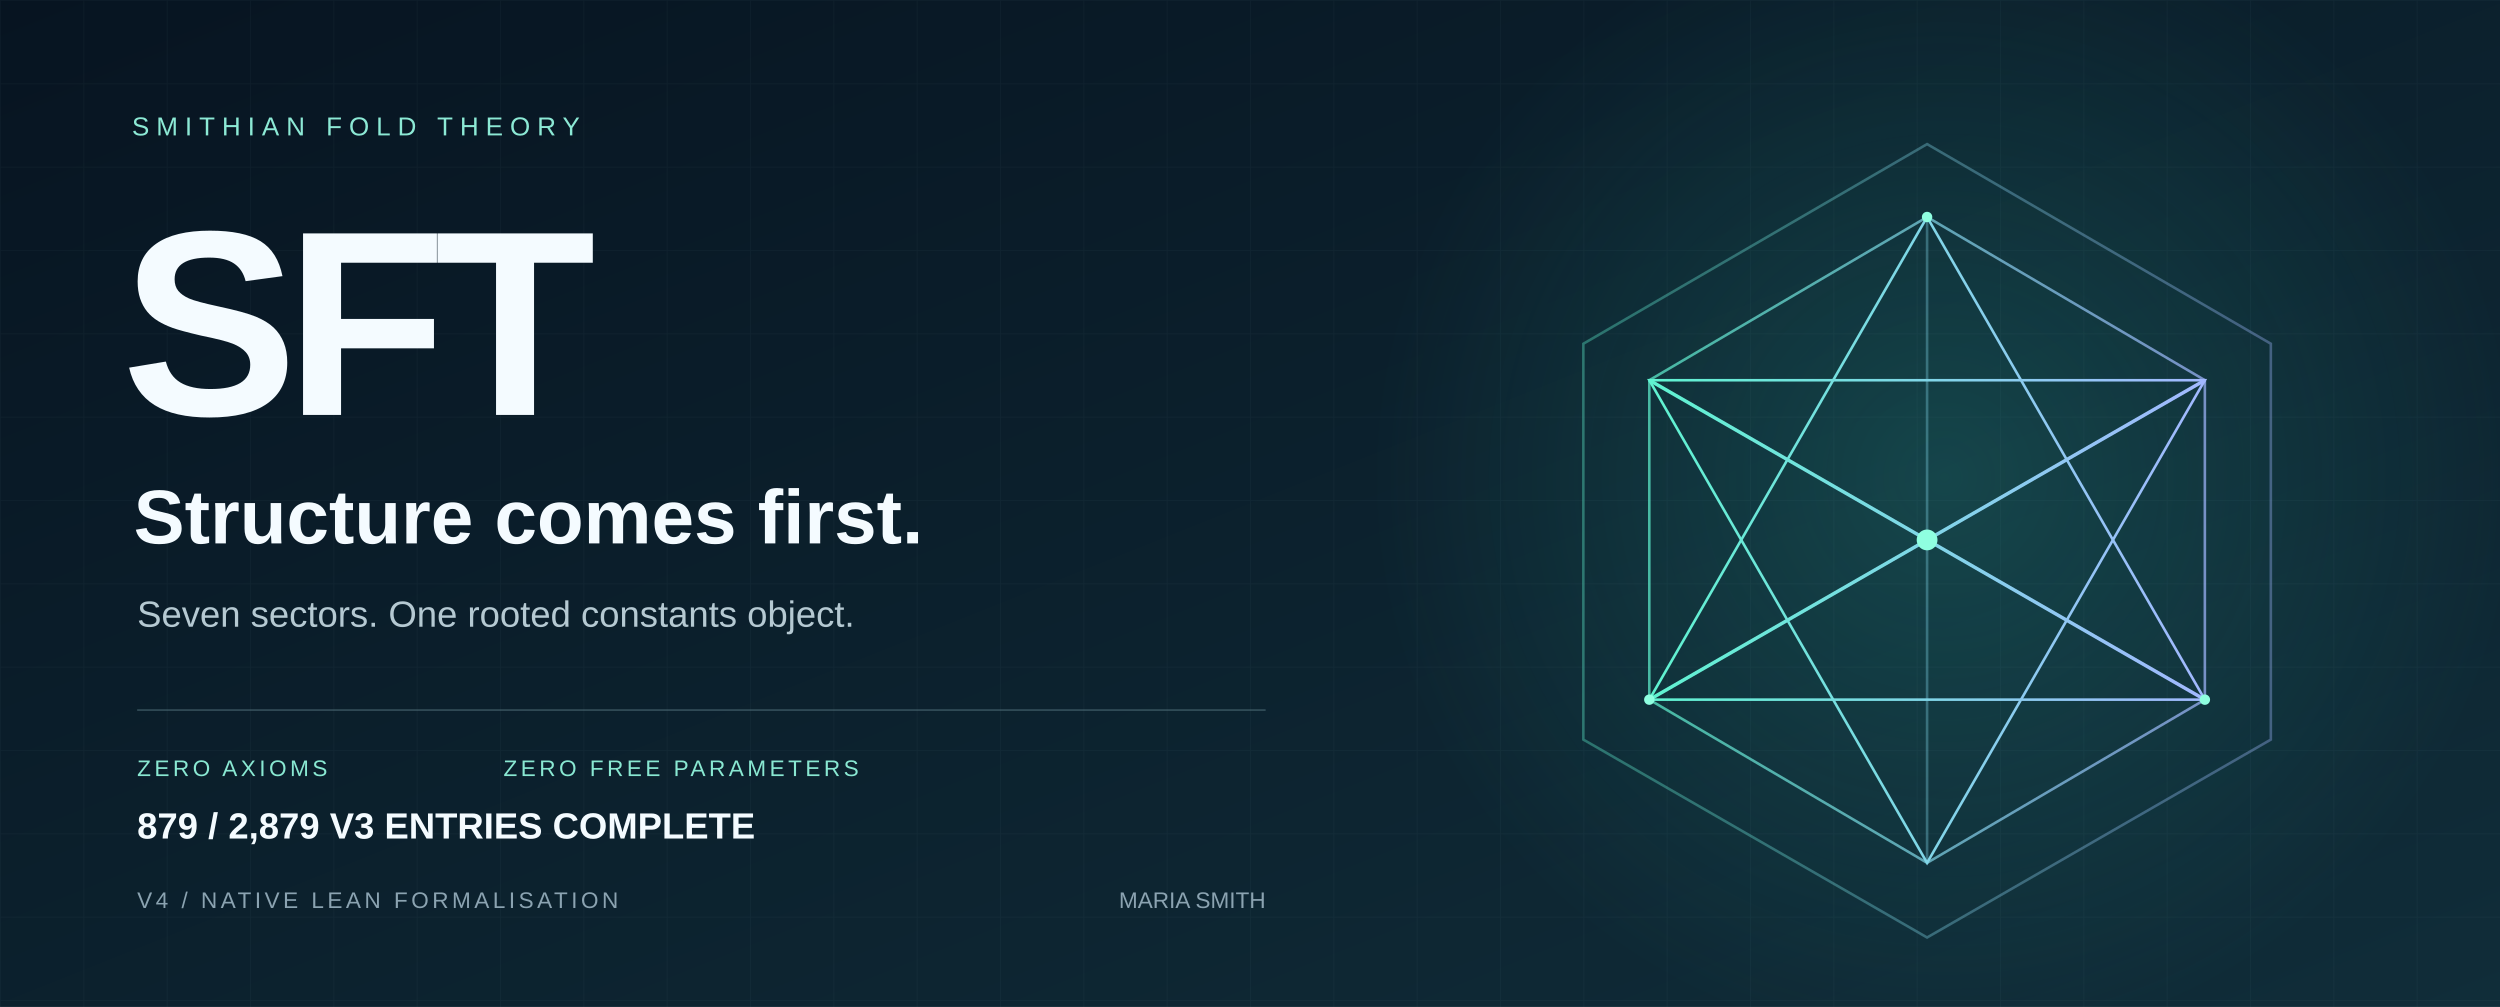
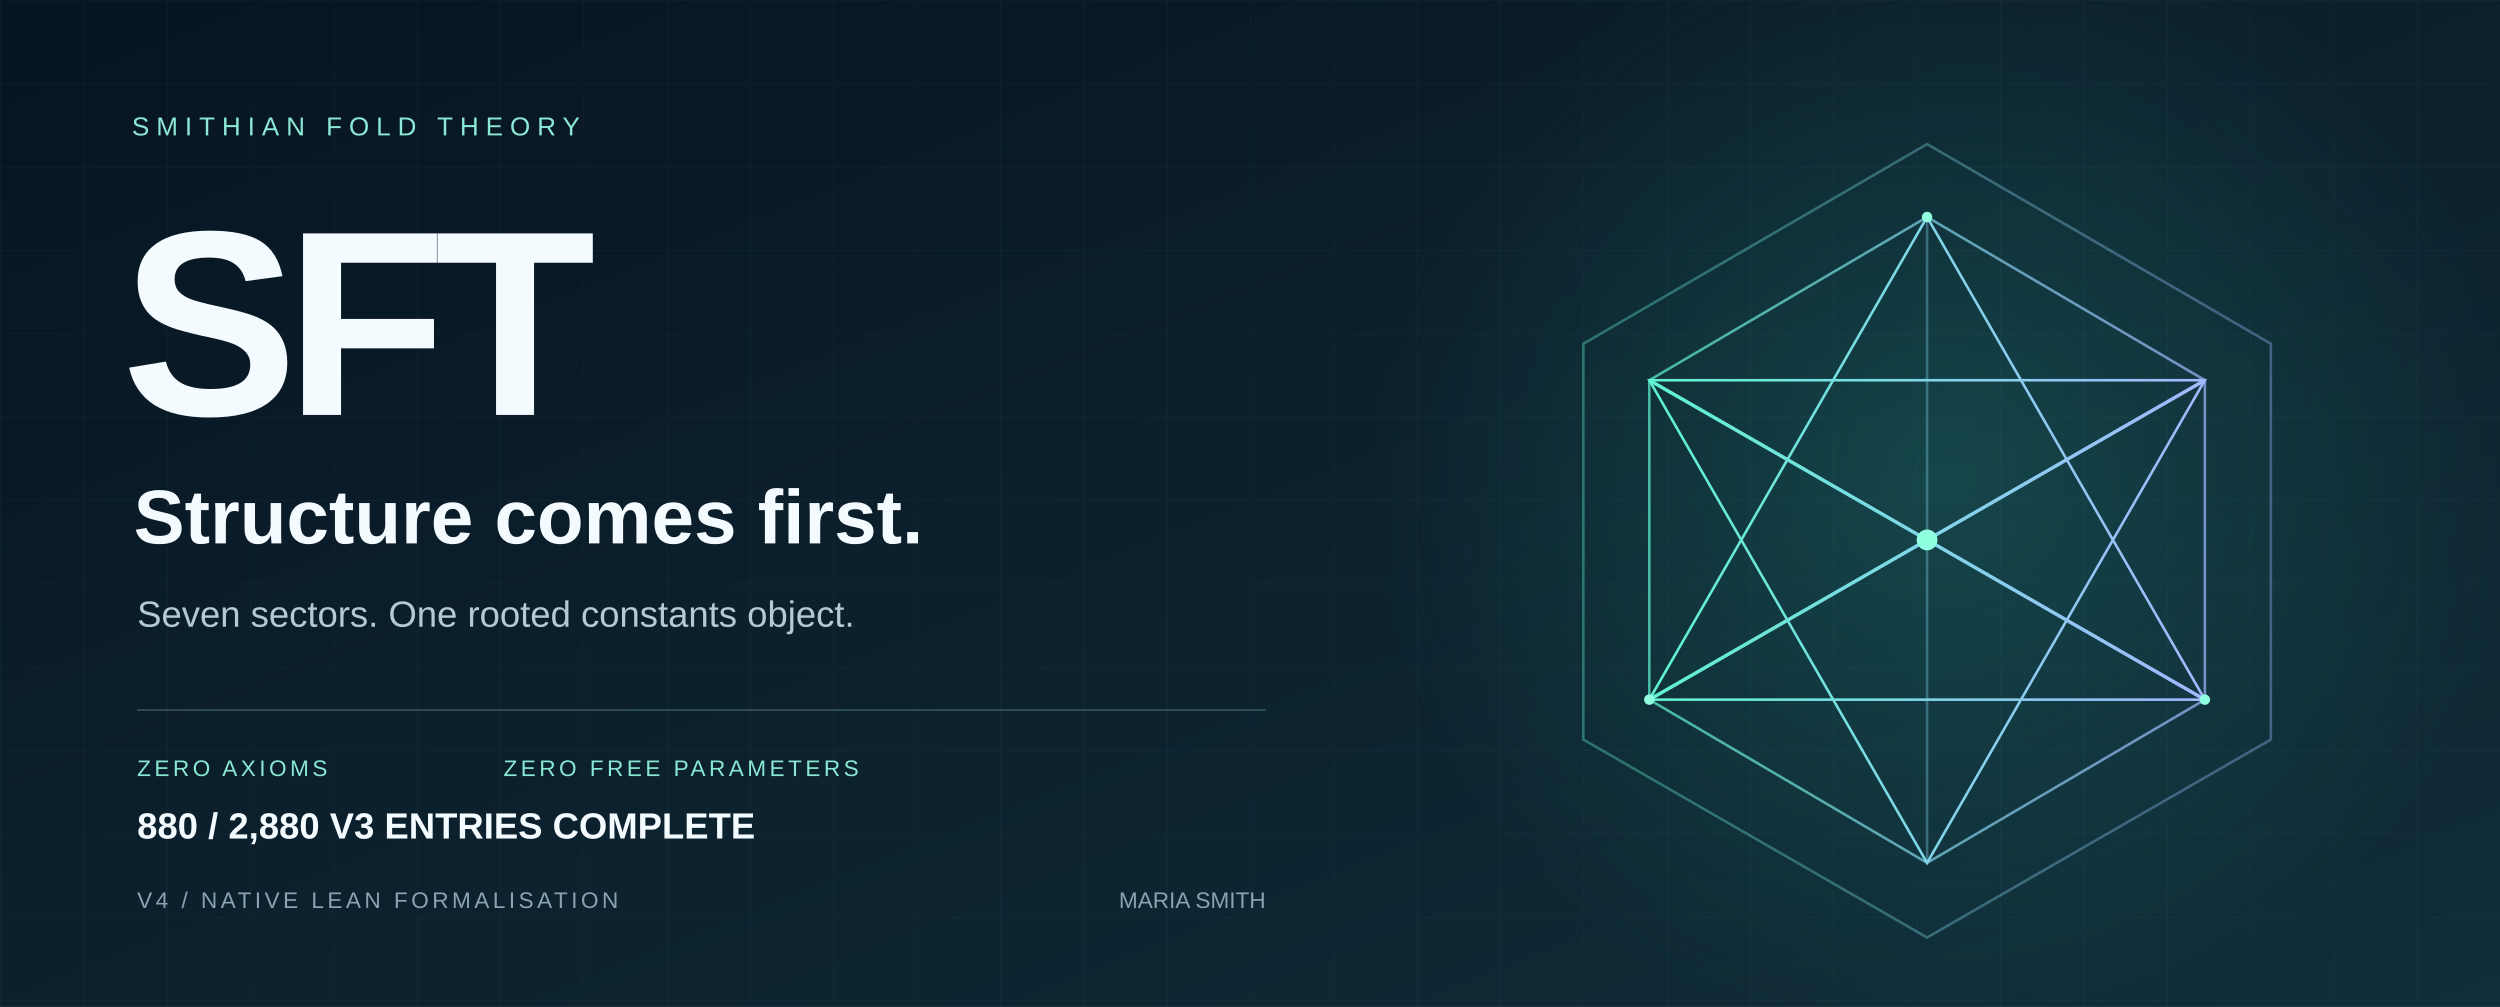
<svg xmlns="http://www.w3.org/2000/svg" width="1440" height="580" viewBox="0 0 1440 580" role="img" aria-labelledby="title desc">
  <defs>
    <linearGradient id="bg" x2="1" y2="1">
      <stop stop-color="#071421" />
      <stop offset="1" stop-color="#102d39" />
    </linearGradient>
    <linearGradient id="edge">
      <stop stop-color="#5ff3d0" />
      <stop offset="1" stop-color="#a2b8ff" />
    </linearGradient>
    <radialGradient id="glow">
      <stop stop-color="#36ccb4" stop-opacity=".2" />
      <stop offset="1" stop-color="#36ccb4" stop-opacity="0" />
    </radialGradient>
    <pattern id="grid" width="48" height="48" patternUnits="userSpaceOnUse">
      <path d="M48 0H0V48" fill="none" stroke="#c6eee7" stroke-opacity=".035" />
    </pattern>
  </defs>
  <path fill="url(#bg)" d="M0 0h1440v580H0z" />
  <path fill="url(#grid)" d="M0 0h1440v580H0z" />
  <circle cx="1120" cy="275" r="330" fill="url(#glow)" />
  <g fill="none" stroke="url(#edge)" stroke-width="1.5">
    <path d="M1110 83 1308 198 1308 426 1110 540 912 426 912 198Z" opacity=".36" />
    <path d="m1110 125 160 94v184l-160 94-160-94V219Z" opacity=".7" />
    <path d="m1110 125 0 372M950 219l320 184M1270 219 950 403" opacity=".35" />
    <path d="m1110 125 160 278-320 0Z" />
    <path d="m1110 497 160-278-320 0Z" />
    <path d="m950 219 160 92 160-92M950 403l160-92 160 92" stroke-width="2" />
  </g>
  <circle cx="1110" cy="311" r="6" fill="#8fffe0" />
  <g fill="#8fffe0">
    <circle cx="1110" cy="125" r="3" />
    <circle cx="950" cy="403" r="3" />
    <circle cx="1270" cy="403" r="3" />
  </g>
  <g font-family="Arial, Helvetica, sans-serif">
    <text x="76" y="78" fill="#8ce9d5" font-size="15" letter-spacing="4">SMITHIAN FOLD THEORY</text>
    <text x="70" y="239" fill="#f4fbff" font-weight="700" font-size="152" letter-spacing="-7">SFT</text>
    <text x="77" y="313" fill="#f4fbff" font-size="44" font-weight="600">Structure comes first.</text>
    <text x="79" y="361" fill="#b5c9d2" font-size="21">Seven sectors. One rooted constants object.</text>
-     <path d="M79 409H729" stroke="#587982" stroke-opacity=".5" />
+     <path d="M79 409H729" stroke="#588082" stroke-opacity=".5" />
    <text x="79" y="447" fill="#89e8d2" font-size="13" letter-spacing="2">ZERO AXIOMS</text>
    <text x="290" y="447" fill="#89e8d2" font-size="13" letter-spacing="2">ZERO FREE PARAMETERS</text>
    <text x="79" y="523" fill="#8ba3b1" font-size="13" letter-spacing="2">V4 / NATIVE LEAN FORMALISATION</text>
    <text x="729" y="523" fill="#8ba3b1" font-size="13" text-anchor="end">MARIA SMITH</text>
-     <text x="79" y="483" fill="#f4fbff" font-size="21" font-weight="600">879 / 2,879 V3 ENTRIES COMPLETE</text>
+     <text x="79" y="483" fill="#f4fbff" font-size="21" font-weight="600">880 / 2,880 V3 ENTRIES COMPLETE</text>
  </g>
</svg>
